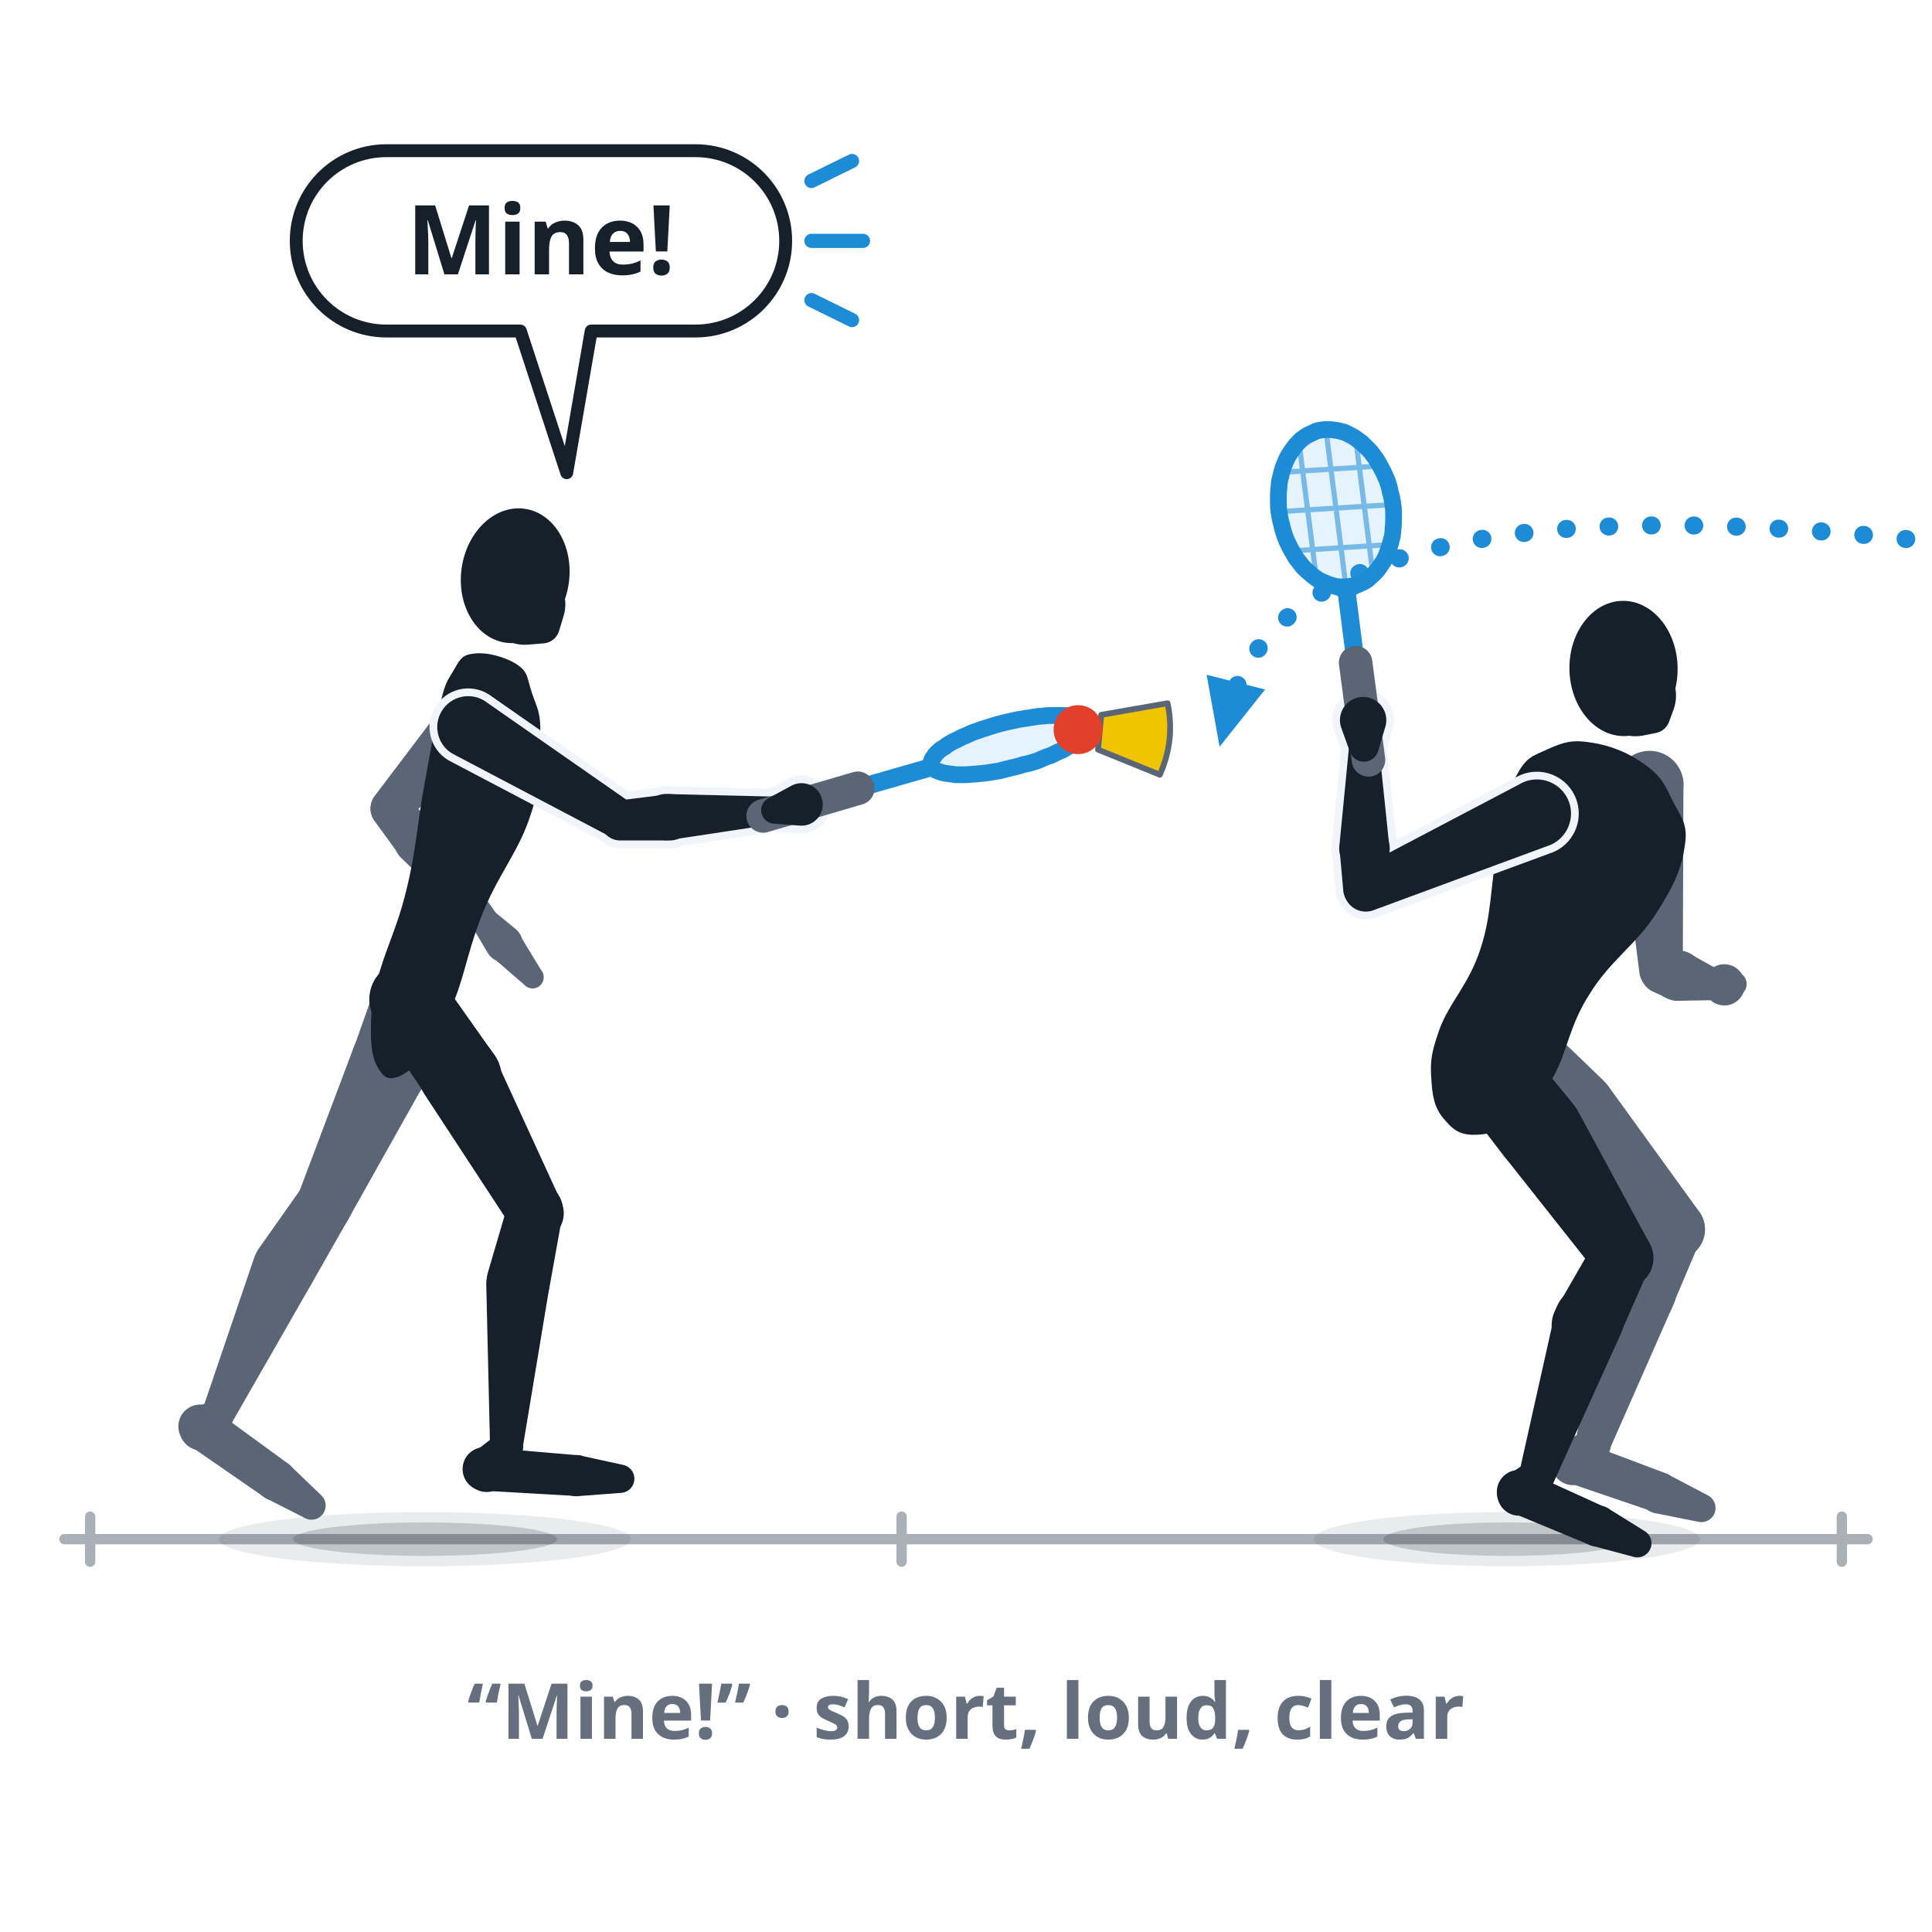
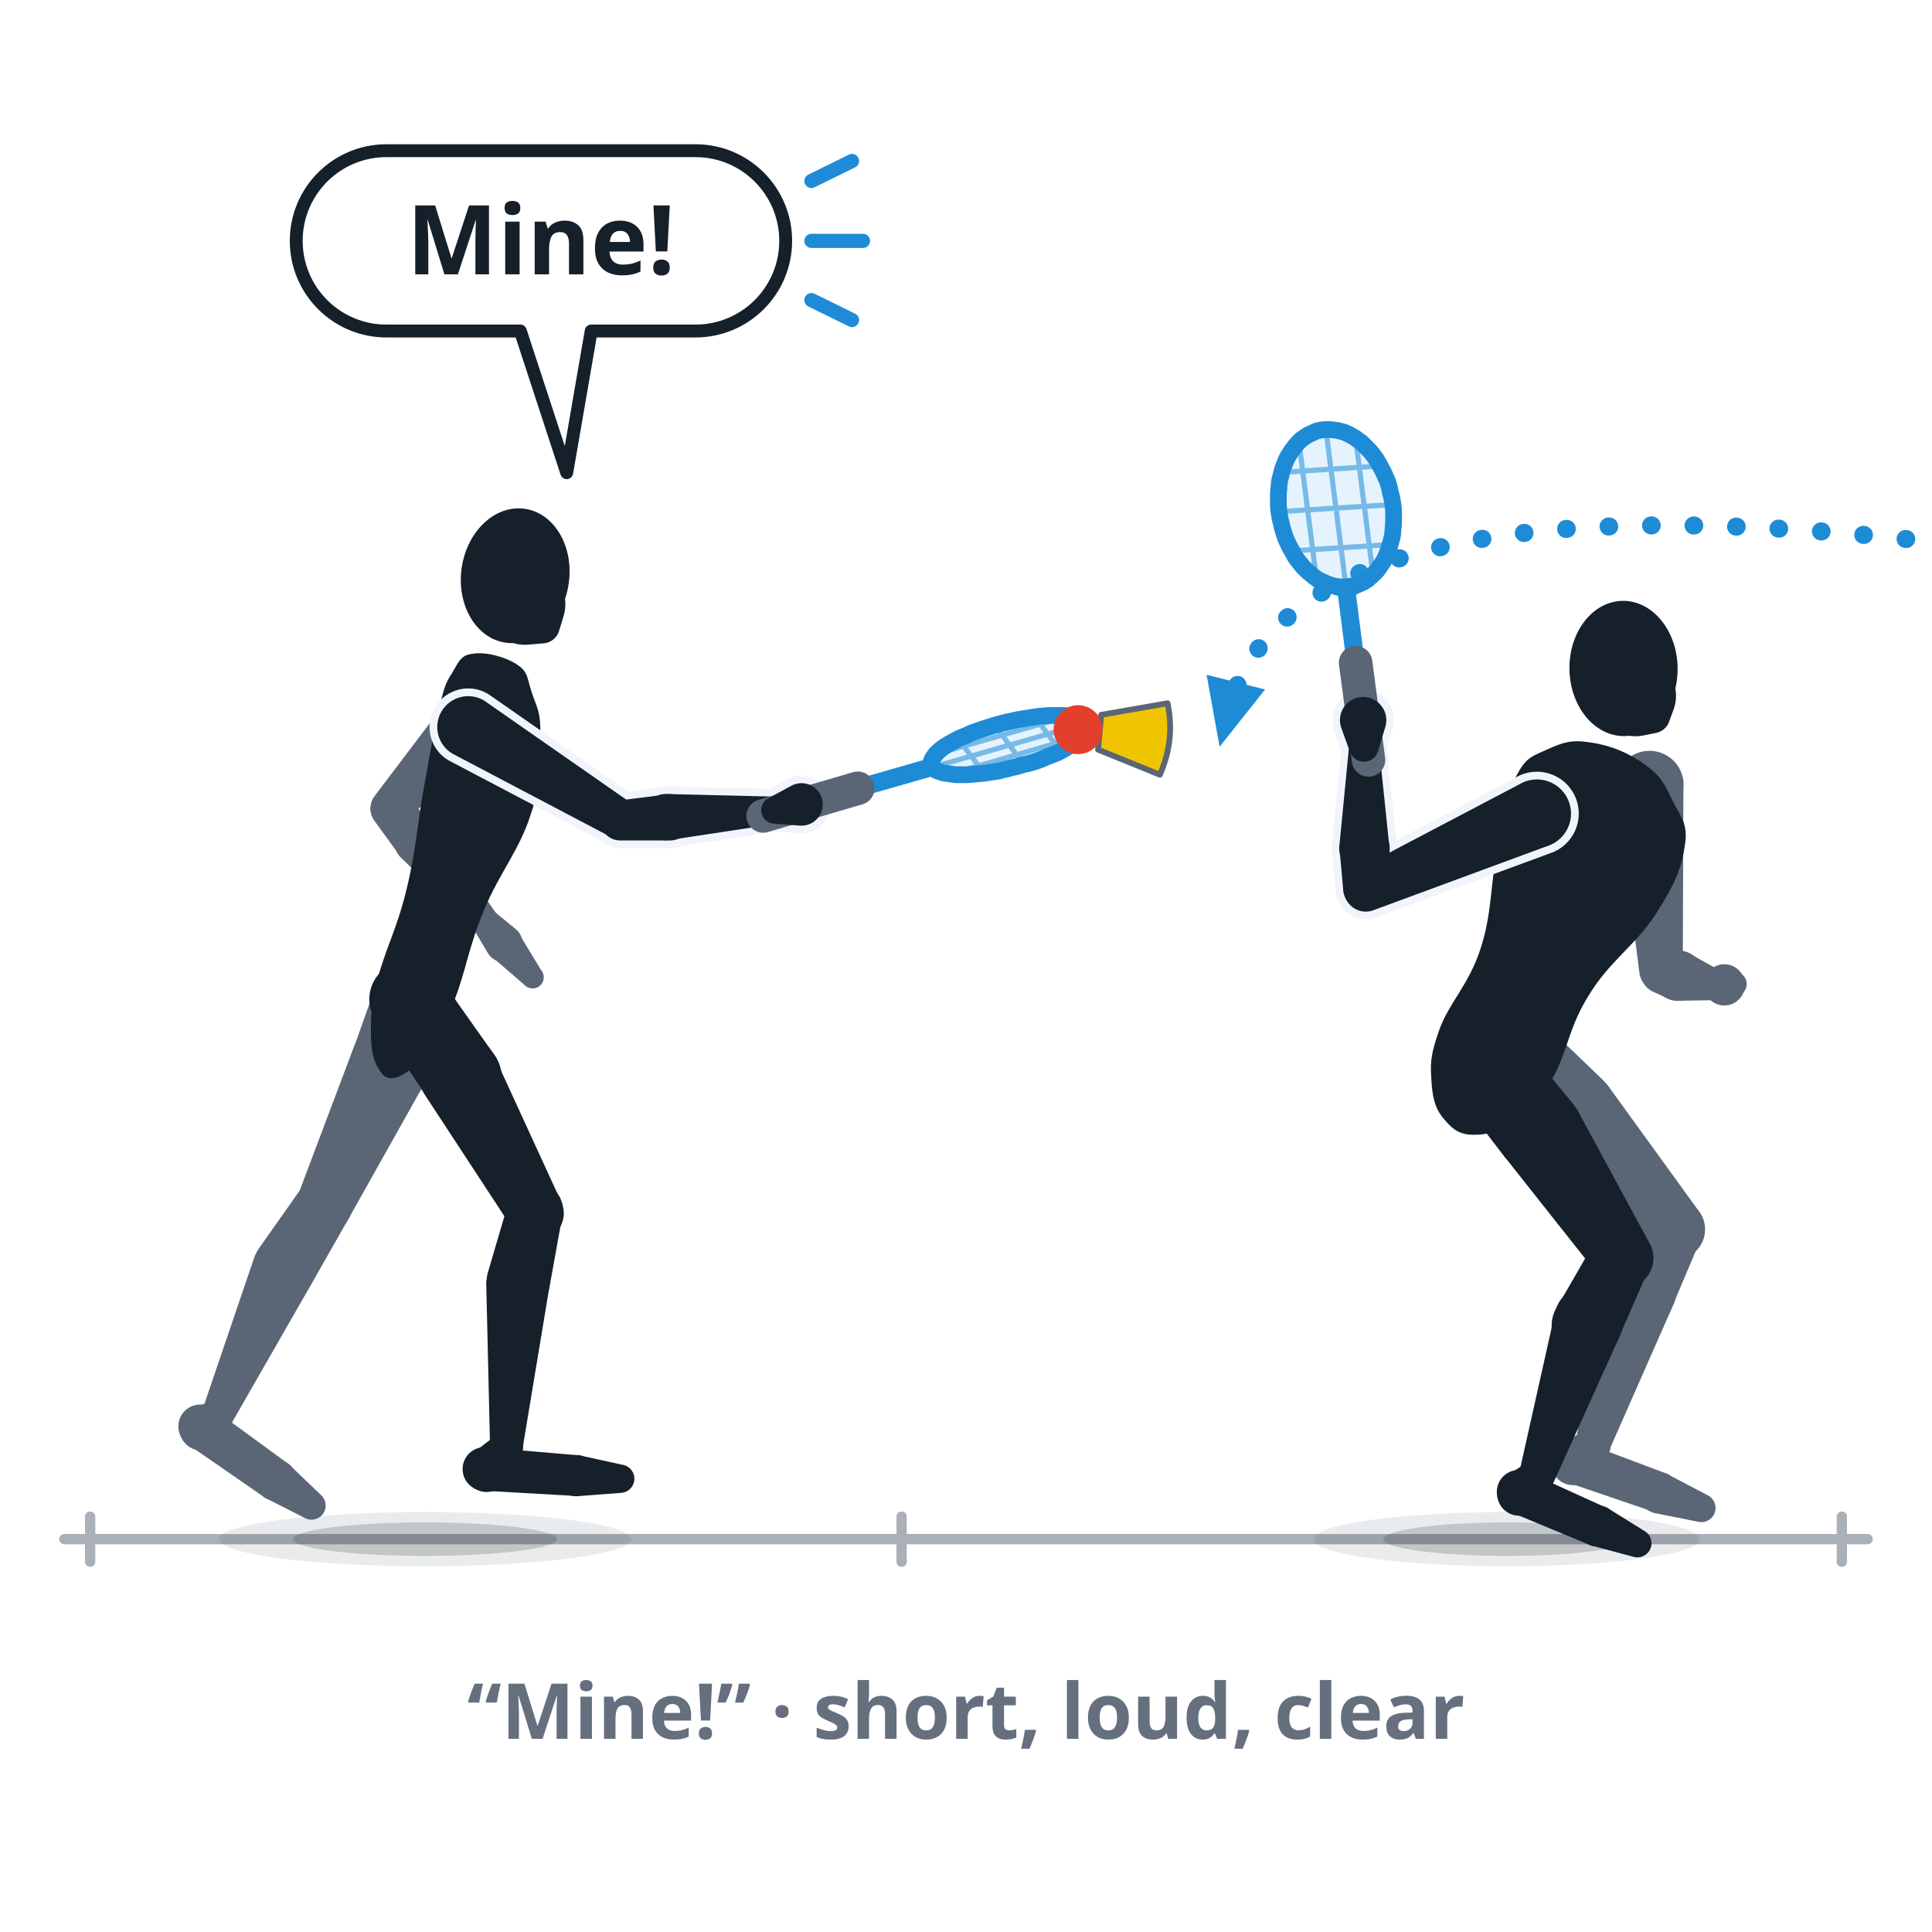
- <svg xmlns="http://www.w3.org/2000/svg" viewBox="0 0 300 300" role="img" data-quelle="figuren" aria-label="Communication as a pair: two doubles partners one behind the other in their own court, both facing the opponents. The rear-court player calls “Mine!” and takes the speeder; the attacking player in front lets it pass.">
+ <svg xmlns="http://www.w3.org/2000/svg" viewBox="0 0 300 300" role="img" data-quelle="figuren" aria-label="Communication as a pair: two doubles partners one behind the other in their own court, both facing the opponents. The rear-court player calls “Mine!” and takes the Speeder; the attacking player in front lets it pass.">
  <style>
    .s-k{fill:var(--tinte,#16202b)}
    .s-f{fill:var(--tinte-2,#5a6675)}
    .s-x{fill:var(--flaeche-2,#f1f5fb);stroke:var(--flaeche-2,#f1f5fb);stroke-width:2.4;stroke-linejoin:round}
    .s-rf{fill:var(--primaer,#38a4f1);opacity:.14}
    .s-rs{fill:none;stroke:var(--primaer-dunkel,#1e8bd6);stroke-width:.8;opacity:.55}
    .s-rr{fill:none;stroke:var(--primaer-dunkel,#1e8bd6);stroke-width:2.6;stroke-linejoin:round}
    .s-rh{fill:none;stroke:var(--primaer-dunkel,#1e8bd6);stroke-width:2.1;stroke-linecap:round;stroke-linejoin:round}
    .s-rsch{fill:none;stroke:var(--primaer-dunkel,#1e8bd6);stroke-width:2.8;stroke-linecap:round}
    .s-rg{fill:none;stroke:var(--tinte-2,#5a6675);stroke-width:5.2;stroke-linecap:round}
    .s-korb{fill:var(--speeder-korb,#f0c400);stroke:var(--tinte-2,#5a6675);stroke-width:.9;stroke-linejoin:round}
    .s-kappe{fill:var(--speeder-kappe,#e2402a)}
    .s-sch{fill:var(--schatten-boden,#16202b2e)}
    .s-schw{fill:var(--schatten-boden,#16202b2e);opacity:.5}
    .s-bahn{fill:none;stroke:var(--primaer-dunkel,#1e8bd6);stroke-width:2.8;stroke-dasharray:.1 6.5;stroke-linecap:round}
    .s-mk{fill:var(--primaer-dunkel,#1e8bd6)}
    .s-boden{fill:none;stroke:var(--tinte-3,#656f7e);stroke-width:1.6;opacity:.55;stroke-linecap:round}
    .s-blase{fill:var(--flaeche,#ffffff);stroke:var(--tinte,#16202b);stroke-width:2;stroke-linejoin:round}
    .s-ruf{fill:var(--tinte,#16202b);font:800 15px/1 system-ui,sans-serif;text-anchor:middle}
    .s-schall{fill:none;stroke:var(--primaer-dunkel,#1e8bd6);stroke-width:2.2;stroke-linecap:round}
    .st{fill:var(--tinte-3,#656f7e);font:600 12px/1 system-ui,sans-serif;text-anchor:middle}
  </style>
  <defs>
    <marker id="p043" viewBox="0 0 10 10" markerWidth="4.4" markerHeight="4.4" refX="5" refY="5" orient="auto">
      <path d="M1,1.2 L9.4,5 L1,8.8 Z" class="s-mk" />
    </marker>
  </defs>
  <path class="s-boden" d="M10,239L290,239M14,235.5L14,242.5M140,235.5L140,242.5M286,235.5L286,242.5" />
  <ellipse class="s-schw" cx="66" cy="239" rx="32" ry="4.2" />
  <ellipse class="s-sch" cx="66" cy="239" rx="20.5" ry="2.6" />
  <ellipse class="s-schw" cx="234" cy="239" rx="30" ry="4.2" />
  <ellipse class="s-sch" cx="234" cy="239" rx="19.2" ry="2.6" />
  <path class="s-bahn" d="M296,83.7 Q 200,73.7 190.7,110.7" marker-end="url(#p043)" />
  <g class="s-f">
    <path d="M229.2,166.9L239.4,177.3A6.7,6.7 0 1 0 248.9,167.7L238.4,157.6A6.5,6.5 0 0 0 229.2,166.9Z" />
    <path d="M239.5,177.3L256.5,194A4.7,4.7 0 0 0 263.6,187.8L249.7,168.6A6.7,6.7 0 1 0 239.5,177.3Z" />
    <path d="M255.7,188.3L250.1,198.1A5.4,5.4 0 1 0 259.7,202.8L264.1,192.4A4.7,4.7 0 0 0 255.7,188.3Z" />
    <path d="M249.6,199.6L244.6,224A2.7,2.7 0 0 0 249.7,225.6L259.7,202.9A5.4,5.4 0 1 0 249.6,199.6Z" />
    <path d="M245.8,222.2L242.7,224.2A3.4,3.4 0 1 0 247.1,229.1L249.4,226.2A2.7,2.7 0 0 0 245.8,222.2Z" />
    <path d="M243.4,230.2L256.9,234.8A3.2,3.2 0 0 0 259,228.9L245.7,223.9A3.4,3.4 0 1 0 243.4,230.2Z" />
    <path d="M257.2,235L263.7,236.3A2.2,2.2 0 0 0 265.2,232.2L259.3,229.1A3.2,3.2 0 1 0 257.2,235Z" />
  </g>
  <g class="s-f">
    <path d="M251,123.2L254.6,151.3A3.4,3.4 0 0 0 261.3,150.9L261.4,122.5A5.3,5.3 0 1 0 251,123.2Z" />
    <path d="M256.5,153.9L258.9,155A3.9,3.9 0 1 0 260.7,147.6L258.1,147.5A3.4,3.4 0 0 0 256.5,153.9Z" />
    <path d="M260.6,155.4L266.5,155.3A2.3,2.3 0 0 0 267.6,151L262.4,148.1A3.9,3.9 0 1 0 260.6,155.4Z" />
  </g>
  <g class="s-f">
    <path d="M264.9,154.6L265.5,155.2A3.2,3.2 0 1 0 265.2,151L264.7,151.5A2.3,2.3 0 0 0 264.9,154.6Z" />
    <path d="M269.8,155.1L270.7,154.1A1.9,1.9 0 0 0 270.5,151.3L269.5,150.5A3,3 0 1 0 269.8,155.1Z" />
  </g>
  <g class="s-k">
    <path d="M255.4,118.7C258,120.6 258.5,121.8 259.7,124.3C261,126.9 262.2,127.9 261.6,131.4C261.1,135 259.9,137.6 257,142.1C254,146.7 249.9,149.3 246.8,154.4C243.6,159.4 243.4,163.3 241.2,167.2C238.9,171.1 237.9,171.9 235.5,173.7C233.2,175.5 231.6,176.1 229.4,176.2C227.2,176.3 226,175.8 224.6,174.2C223.1,172.6 222.5,171.1 222.3,168.2C222.1,165.4 222,164.1 223.5,159.9C225,155.7 228.1,152.9 229.9,147.3C231.7,141.8 231.4,137.4 232.5,132C233.6,126.7 233.8,123.7 235.4,120.6C237,117.4 238.1,117.4 240.4,116.3C242.7,115.3 244,114.8 247,115.3C250,115.7 252.9,116.9 255.4,118.7Z" />
    <path d="M225,168.4L233.6,179.6A6.7,6.7 0 1 0 244.1,171.2L235.1,160.3A6.5,6.5 0 0 0 225,168.4Z" />
    <path d="M233.7,179.7L248.1,197.9A4.7,4.7 0 0 0 256,192.8L244.9,172.3A6.7,6.7 0 1 0 233.7,179.7Z" />
    <path d="M247.7,192.7L242,202.6A5.4,5.4 0 1 0 251.5,207.4L256.1,196.9A4.7,4.7 0 0 0 247.7,192.7Z" />
    <path d="M241.4,204.1L235.9,228.7A2.7,2.7 0 0 0 241.1,230.5L251.5,207.5A5.4,5.4 0 1 0 241.4,204.1Z" />
    <path d="M237.1,227.1L234.2,229A3.4,3.4 0 1 0 238.8,233.7L240.8,230.9A2.7,2.7 0 0 0 237.1,227.1Z" />
    <path d="M234.8,234.9L247.1,240A3.2,3.2 0 0 0 249.6,234.2L237.5,228.7A3.4,3.4 0 1 0 234.8,234.9Z" />
    <path d="M247.5,240.1L253.5,241.7A2.2,2.2 0 0 0 255.3,237.7L250,234.4A3.2,3.2 0 1 0 247.5,240.1Z" />
  </g>
  <g class="s-k">
    <ellipse cx="252.1" cy="103.8" rx="8.4" ry="10.5" transform="rotate(-0.9 252.1 103.8)" />
    <path d="M255.2,114.2L257.2,113.8A2.7,2.7 0 0 0 259.2,112L259.9,110.1A6.3,6.3 0 1 0 255.2,114.2Z" />
  </g>
  <g class="s-x">
    <path d="M235.9,121.8L210.4,135.2A3.4,3.4 0 0 0 213.1,141.4L240.2,131.4A5.3,5.3 0 1 0 235.9,121.8Z" />
    <path d="M215.3,138.5L215.8,131.8A3.9,3.9 0 1 0 208,131.8L208.6,138.5A3.4,3.4 0 0 0 215.3,138.5Z" />
    <path d="M215.7,131.1L214.1,115.7A2.3,2.3 0 0 0 209.5,115.7L208,131.1A3.9,3.9 0 1 0 215.7,131.1Z" />
    <path d="M214,116.6L215.1,112.9A3.6,3.6 0 1 0 208.3,113.1L209.6,116.7A2.3,2.3 0 0 0 214,116.6Z" />
  </g>
  <g class="s-k">
    <path d="M235.9,121.8L210.4,135.2A3.4,3.4 0 0 0 213.1,141.4L240.2,131.4A5.3,5.3 0 1 0 235.9,121.8Z" />
    <path d="M215.3,138.5L215.8,131.8A3.9,3.9 0 1 0 208,131.8L208.6,138.5A3.4,3.4 0 0 0 215.3,138.5Z" />
    <path d="M215.7,131.1L214.1,115.7A2.3,2.3 0 0 0 209.5,115.7L208,131.1A3.9,3.9 0 1 0 215.7,131.1Z" />
  </g>
  <path class="s-rf" d="M205.9,66.7C205.4,66.7 205,66.8 204.5,66.9C204.1,67.1 203.6,67.3 203.2,67.5C202.8,67.7 202.4,68 202,68.3C201.7,68.6 201.3,69 201,69.4C200.7,69.8 200.4,70.2 200.1,70.7C199.8,71.2 199.6,71.7 199.4,72.2C199.2,72.7 199,73.3 198.9,73.9C198.7,74.5 198.6,75.1 198.6,75.7C198.5,76.3 198.5,76.9 198.5,77.6C198.5,78.2 198.5,78.8 198.6,79.5C198.7,80.1 198.8,80.8 199,81.4C199.1,82 199.3,82.6 199.5,83.2C199.7,83.8 200,84.4 200.3,85C200.6,85.5 200.9,86.1 201.2,86.6C201.6,87.1 201.9,87.5 202.3,88C202.7,88.4 203.1,88.8 203.5,89.1C203.9,89.5 204.4,89.8 204.8,90.1C205.3,90.3 205.7,90.5 206.2,90.7C206.7,90.9 207.2,91 207.6,91.1C208.1,91.1 208.6,91.2 209,91.1C209.5,91.1 209.9,91 210.4,90.9C210.8,90.8 211.3,90.6 211.7,90.4C212.1,90.1 212.5,89.9 212.9,89.5C213.2,89.2 213.6,88.9 213.9,88.5C214.2,88.1 214.5,87.6 214.8,87.2C215.1,86.7 215.3,86.2 215.5,85.6C215.7,85.1 215.9,84.5 216,84C216.2,83.4 216.3,82.8 216.3,82.2C216.4,81.5 216.4,80.9 216.4,80.3C216.4,79.6 216.4,79 216.3,78.4C216.2,77.7 216.1,77.1 215.9,76.5C215.8,75.8 215.6,75.2 215.4,74.6C215.1,74 214.9,73.4 214.6,72.9C214.3,72.3 214,71.8 213.7,71.3C213.3,70.8 213,70.3 212.6,69.9C212.2,69.5 211.8,69.1 211.4,68.7C210.9,68.4 210.5,68 210.1,67.8C209.6,67.5 209.1,67.3 208.7,67.1C208.2,67 207.7,66.8 207.3,66.8C206.8,66.7 206.3,66.7 205.9,66.7Z" />
  <path class="s-rs" d="M213.1,88.5L210.6,68.8M208.9,90.3L206,67.6M204.3,89L201.8,69.4M215.2,84.6L201.3,85.5M215.5,78.4L199.4,79.4M213.6,72.4L199.7,73.3" />
  <path class="s-rh" d="M212.5,90.2L209.1,91.9L205.4,90.6" />
  <path class="s-rsch" d="M210.5,102.9L209.1,91.9" />
  <path class="s-rr" d="M205.9,66.7C205.4,66.7 205,66.8 204.5,66.9C204.1,67.1 203.6,67.3 203.2,67.5C202.8,67.7 202.4,68 202,68.3C201.7,68.6 201.3,69 201,69.4C200.7,69.8 200.4,70.2 200.1,70.7C199.8,71.2 199.6,71.7 199.4,72.2C199.2,72.7 199,73.3 198.9,73.9C198.7,74.5 198.6,75.1 198.6,75.7C198.5,76.3 198.5,76.9 198.5,77.6C198.5,78.2 198.5,78.8 198.6,79.5C198.7,80.1 198.8,80.8 199,81.4C199.1,82 199.3,82.6 199.5,83.2C199.7,83.8 200,84.4 200.3,85C200.6,85.5 200.9,86.1 201.2,86.6C201.6,87.1 201.9,87.5 202.3,88C202.7,88.4 203.1,88.8 203.5,89.1C203.9,89.5 204.4,89.8 204.8,90.1C205.3,90.3 205.7,90.5 206.2,90.7C206.7,90.9 207.2,91 207.6,91.1C208.1,91.1 208.6,91.2 209,91.1C209.5,91.1 209.9,91 210.4,90.9C210.8,90.8 211.3,90.6 211.7,90.4C212.1,90.1 212.5,89.9 212.9,89.5C213.2,89.2 213.6,88.9 213.9,88.5C214.2,88.1 214.5,87.6 214.8,87.2C215.1,86.7 215.3,86.2 215.5,85.6C215.7,85.1 215.9,84.5 216,84C216.2,83.4 216.3,82.8 216.3,82.2C216.4,81.5 216.4,80.9 216.4,80.3C216.4,79.6 216.4,79 216.3,78.4C216.2,77.7 216.1,77.1 215.9,76.5C215.8,75.8 215.6,75.2 215.4,74.6C215.1,74 214.9,73.4 214.6,72.9C214.3,72.3 214,71.8 213.7,71.3C213.3,70.8 213,70.3 212.6,69.9C212.2,69.5 211.8,69.1 211.4,68.7C210.9,68.4 210.5,68 210.1,67.8C209.6,67.5 209.1,67.3 208.7,67.1C208.2,67 207.7,66.8 207.3,66.8C206.8,66.7 206.3,66.7 205.9,66.7Z" />
  <path class="s-rg" d="M212.5,118L210.5,102.9" />
  <g class="s-k">
    <path d="M214,116.6L215.1,112.9A3.6,3.6 0 1 0 208.3,113.1L209.6,116.7A2.3,2.3 0 0 0 214,116.6Z" />
  </g>
  <g class="s-f">
    <path d="M59.3,150.4L54.9,162.8A6.2,6.2 0 1 0 66.6,166.7L70.6,154.2A6,6 0 0 0 59.3,150.4Z" />
    <path d="M54.9,162.7L46.3,185.5A4.3,4.3 0 0 0 54.2,189.1L66.1,167.9A6.2,6.2 0 1 0 54.9,162.7Z" />
    <path d="M46.8,184.5L40.1,194A4.9,4.9 0 1 0 48.4,199.3L54.2,189.1A4.3,4.3 0 0 0 46.8,184.5Z" />
    <path d="M39.5,195.2L31.4,219A2.5,2.5 0 0 0 35.9,221.1L48.4,199.3A4.9,4.9 0 1 0 39.5,195.2Z" />
    <path d="M32.9,217.5L30.2,218.6A3.4,3.4 0 1 0 34.1,223.7L35.8,221.3A2.5,2.5 0 0 0 32.9,217.5Z" />
    <path d="M29.5,224.5L41.2,232.6A3.2,3.2 0 0 0 44.9,227.4L33.4,219A3.4,3.4 0 1 0 29.5,224.5Z" />
    <path d="M41.6,232.8L47.5,235.8A2.2,2.2 0 0 0 50,232.3L45.2,227.7A3.2,3.2 0 1 0 41.6,232.8Z" />
  </g>
  <g class="s-f">
    <path d="M71.5,106L58.1,123.7A3.1,3.1 0 0 0 62.7,127.8L78.7,112.4A4.8,4.8 0 1 0 71.5,106Z" />
    <path d="M58.1,127.4L62.1,132.9A3.6,3.6 0 1 0 67.6,128.3L62.8,123.4A3.1,3.1 0 0 0 58.1,127.4Z" />
    <path d="M62.5,133.4L73.9,144.6A2.1,2.1 0 0 0 77.1,141.9L67.9,128.8A3.6,3.6 0 1 0 62.5,133.4Z" />
  </g>
  <g class="s-f">
    <path d="M73.5,144.2L75.7,147.9A2.9,2.9 0 1 0 80,144.2L76.7,141.5A2.1,2.1 0 0 0 73.5,144.2Z" />
    <path d="M76.3,148.5L81.4,152.9A1.7,1.7 0 0 0 84,150.6L80.6,145A2.8,2.8 0 1 0 76.3,148.5Z" />
  </g>
  <g class="s-k">
    <path d="M80.3,103.2C82.1,104.4 81.8,105.3 82.6,107.6C83.3,109.8 84,110.4 83.9,114.2C83.9,118 84.2,121.2 82.4,126.5C80.7,131.9 77.6,135.5 75.2,141.2C72.8,146.9 72.3,150.9 70.6,155.2C68.8,159.6 68.1,160.7 66.4,163.1C64.7,165.4 63.5,166.4 62.1,167.1C60.6,167.7 59.8,167.5 59,166.3C58.1,165 57.7,163.7 57.6,160.9C57.6,158.1 57.5,156.8 58.6,152.2C59.7,147.7 61.7,144.1 63.1,138.2C64.6,132.2 64.8,127.9 65.8,122.4C66.8,116.8 67.3,113.9 68.1,110.3C69,106.7 69.1,106.2 70.2,104.5C71.3,102.7 71.5,101.7 73.5,101.5C75.5,101.2 78.5,102 80.3,103.2Z" />
    <path d="M58.1,158.1L66.2,170.2A6.2,6.2 0 1 0 76.4,163.3L68,151.4A6,6 0 0 0 58.1,158.1Z" />
    <path d="M66.1,170.2L79.4,190.5A4.3,4.3 0 0 0 87,186.3L76.9,164.3A6.2,6.2 0 1 0 66.1,170.2Z" />
    <path d="M78.9,186.9L75.7,197.8A4.9,4.9 0 1 0 85.3,200L87.3,188.9A4.3,4.3 0 0 0 78.9,186.9Z" />
    <path d="M75.5,199.2L76.1,224.9A2.5,2.5 0 0 0 81.1,225.2L85.3,199.9A4.9,4.9 0 1 0 75.5,199.2Z" />
    <path d="M77.1,222.8L73.6,225.5A3.4,3.4 0 1 0 78.6,229.8L80.8,226.1A2.5,2.5 0 0 0 77.1,222.8Z" />
    <path d="M75.5,231.5L89.6,232.3A3.2,3.2 0 0 0 90.1,226L76,224.8A3.4,3.4 0 1 0 75.5,231.5Z" />
    <path d="M90,232.3L96.6,231.8A2.2,2.2 0 0 0 96.9,227.5L90.5,226.1A3.2,3.2 0 1 0 90,232.3Z" />
  </g>
  <g class="s-k">
    <ellipse cx="80" cy="89.4" rx="8.4" ry="10.5" transform="rotate(8.1 80 89.4)" />
    <path d="M82,100.1L84.4,99.9A2.7,2.7 0 0 0 86.8,98L87.5,95.7A6.3,6.3 0 1 0 82,100.1Z" />
  </g>
  <g class="s-x">
    <path d="M70.2,117L95.1,130.1A3.1,3.1 0 0 0 98.3,124.9L75.2,108.8A4.8,4.8 0 1 0 70.2,117Z" />
    <path d="M96.5,130.5L103.7,130.5A3.6,3.6 0 1 0 103.2,123.4L96.1,124.3A3.1,3.1 0 0 0 96.5,130.5Z" />
    <path d="M104.2,130.4L120.7,127.9A2.1,2.1 0 0 0 120.4,123.7L103.8,123.3A3.6,3.6 0 1 0 104.2,130.4Z" />
    <path d="M120.2,127.9L124.2,128.2A3.3,3.3 0 1 0 122.9,122L119.4,123.9A2.1,2.1 0 0 0 120.2,127.9Z" />
  </g>
  <g class="s-k">
    <path d="M70.2,117L95.1,130.1A3.1,3.1 0 0 0 98.3,124.9L75.2,108.8A4.8,4.8 0 1 0 70.2,117Z" />
    <path d="M96.5,130.5L103.7,130.5A3.6,3.6 0 1 0 103.2,123.4L96.1,124.3A3.1,3.1 0 0 0 96.5,130.5Z" />
    <path d="M104.2,130.4L120.7,127.9A2.1,2.1 0 0 0 120.4,123.7L103.8,123.3A3.6,3.6 0 1 0 104.2,130.4Z" />
  </g>
-   <path class="s-rf" d="M168.7,112.2C168.6,112.1 168.4,111.9 168.2,111.8C168,111.7 167.7,111.6 167.4,111.5C167.1,111.4 166.8,111.3 166.4,111.2C166,111.2 165.6,111.1 165.1,111.1C164.6,111.1 164.1,111.1 163.6,111.1C163.1,111.1 162.5,111.1 161.9,111.2C161.4,111.2 160.8,111.3 160.2,111.4C159.5,111.5 158.9,111.6 158.3,111.7C157.7,111.8 157,112 156.4,112.1C155.7,112.3 155.1,112.4 154.5,112.6C153.9,112.8 153.2,113 152.6,113.2C152,113.4 151.5,113.6 150.9,113.8C150.3,114.1 149.8,114.3 149.3,114.5C148.8,114.8 148.3,115 147.9,115.2C147.4,115.5 147,115.7 146.7,116C146.3,116.2 146,116.4 145.7,116.7C145.5,116.9 145.2,117.1 145.1,117.4C144.9,117.6 144.8,117.8 144.7,118C144.6,118.2 144.6,118.4 144.6,118.6C144.6,118.8 144.7,119 144.8,119.1C144.9,119.3 145.1,119.4 145.3,119.6C145.5,119.7 145.8,119.8 146.1,119.9C146.4,120 146.7,120.1 147.1,120.1C147.5,120.2 147.9,120.2 148.4,120.3C148.9,120.3 149.4,120.3 149.9,120.3C150.4,120.3 151,120.2 151.5,120.2C152.1,120.1 152.7,120.1 153.3,120C153.9,119.9 154.6,119.8 155.2,119.7C155.8,119.5 156.5,119.4 157.1,119.2C157.7,119.1 158.4,118.9 159,118.7C159.6,118.6 160.3,118.4 160.9,118.2C161.5,118 162,117.7 162.6,117.5C163.2,117.3 163.7,117.1 164.2,116.8C164.7,116.6 165.2,116.4 165.6,116.1C166,115.9 166.4,115.7 166.8,115.4C167.2,115.2 167.5,114.9 167.8,114.7C168,114.5 168.3,114.2 168.4,114C168.6,113.8 168.7,113.6 168.8,113.4C168.9,113.2 168.9,113 168.9,112.8C168.9,112.6 168.8,112.4 168.7,112.2Z" />
+   <path class="s-rf" d="M168.7,112.2C168.6,112.1 168.4,111.9 168.2,111.8C168,111.7 167.7,111.6 167.4,111.5C167.1,111.4 166.8,111.3 166.4,111.2C166,111.2 165.6,111.1 165.1,111.1C164.6,111.1 164.1,111.1 163.6,111.1C163.1,111.1 162.5,111.1 161.9,111.2C161.4,111.2 160.8,111.3 160.2,111.4C159.5,111.5 158.9,111.6 158.3,111.7C157.7,111.8 157,112 156.4,112.1C155.7,112.3 155.1,112.4 154.5,112.6C153.9,112.8 153.2,113 152.6,113.2C152,113.4 151.5,113.6 150.9,113.8C150.3,114.1 149.8,114.3 149.3,114.5C148.8,114.7 148.3,115 147.9,115.2C147.4,115.5 147,115.7 146.7,115.9C146.3,116.2 146,116.4 145.7,116.7C145.5,116.9 145.2,117.1 145.1,117.4C144.9,117.6 144.8,117.8 144.7,118C144.6,118.2 144.6,118.4 144.6,118.6C144.6,118.8 144.7,119 144.8,119.1C144.9,119.3 145.1,119.4 145.3,119.6C145.5,119.7 145.8,119.8 146.1,119.9C146.4,120 146.7,120.1 147.1,120.1C147.5,120.2 147.9,120.2 148.4,120.3C148.9,120.3 149.4,120.3 149.9,120.3C150.4,120.3 151,120.2 151.5,120.2C152.1,120.1 152.7,120.1 153.3,120C153.9,119.9 154.6,119.8 155.2,119.7C155.8,119.5 156.5,119.4 157.1,119.2C157.7,119.1 158.4,118.9 159,118.7C159.6,118.6 160.3,118.4 160.9,118.2C161.5,118 162,117.8 162.6,117.5C163.2,117.3 163.7,117.1 164.2,116.9C164.7,116.6 165.2,116.4 165.6,116.1C166,115.9 166.4,115.7 166.8,115.4C167.2,115.2 167.5,114.9 167.8,114.7C168,114.5 168.3,114.2 168.4,114C168.6,113.8 168.7,113.6 168.8,113.4C168.9,113.2 168.9,113 168.9,112.8C168.9,112.6 168.8,112.4 168.7,112.2Z" />
+   <path class="s-rs" d="M148.2,120L167.5,114.4M145.6,118.9L167.9,112.5M146,116.9L165.2,111.4M152.6,119.8L149,115M158.8,118.5L154.7,112.9M164.5,116.4L160.9,111.6" />
  <path class="s-rh" d="M146.4,120.1L144,119.3L144.6,117.7" />
  <path class="s-rsch" d="M133.2,122.4L144,119.3" />
-   <path class="s-rr" d="M168.7,112.2C168.6,112.1 168.4,111.9 168.2,111.8C168,111.7 167.7,111.6 167.4,111.5C167.1,111.4 166.8,111.3 166.4,111.2C166,111.2 165.6,111.1 165.1,111.1C164.6,111.1 164.1,111.1 163.6,111.1C163.1,111.1 162.5,111.1 161.9,111.2C161.4,111.2 160.8,111.3 160.2,111.4C159.5,111.5 158.9,111.6 158.3,111.7C157.7,111.8 157,112 156.4,112.1C155.7,112.3 155.1,112.4 154.5,112.6C153.9,112.8 153.2,113 152.6,113.2C152,113.4 151.5,113.6 150.9,113.8C150.3,114.1 149.8,114.3 149.3,114.5C148.8,114.8 148.3,115 147.9,115.2C147.4,115.5 147,115.7 146.7,116C146.3,116.2 146,116.4 145.7,116.7C145.5,116.9 145.2,117.1 145.1,117.4C144.9,117.6 144.8,117.8 144.7,118C144.6,118.2 144.6,118.4 144.6,118.6C144.6,118.8 144.7,119 144.8,119.1C144.9,119.3 145.1,119.4 145.3,119.6C145.5,119.7 145.8,119.8 146.1,119.9C146.4,120 146.7,120.1 147.1,120.1C147.5,120.2 147.9,120.2 148.4,120.3C148.9,120.3 149.4,120.3 149.9,120.3C150.4,120.3 151,120.2 151.5,120.2C152.1,120.1 152.7,120.1 153.3,120C153.9,119.9 154.6,119.8 155.2,119.7C155.8,119.5 156.5,119.4 157.1,119.2C157.7,119.1 158.4,118.9 159,118.7C159.6,118.6 160.3,118.4 160.9,118.2C161.5,118 162,117.7 162.6,117.5C163.2,117.3 163.7,117.1 164.2,116.8C164.7,116.6 165.2,116.4 165.6,116.1C166,115.9 166.4,115.7 166.8,115.4C167.2,115.2 167.5,114.9 167.8,114.7C168,114.5 168.3,114.2 168.4,114C168.6,113.8 168.7,113.6 168.8,113.4C168.9,113.2 168.9,113 168.9,112.8C168.9,112.6 168.8,112.4 168.7,112.2Z" />
+   <path class="s-rr" d="M168.7,112.2C168.6,112.1 168.4,111.9 168.2,111.8C168,111.7 167.7,111.6 167.4,111.5C167.1,111.4 166.8,111.3 166.4,111.2C166,111.2 165.6,111.1 165.1,111.1C164.6,111.1 164.1,111.1 163.6,111.1C163.1,111.1 162.5,111.1 161.9,111.2C161.4,111.2 160.8,111.3 160.2,111.4C159.5,111.5 158.9,111.6 158.3,111.7C157.7,111.8 157,112 156.4,112.1C155.7,112.3 155.1,112.4 154.5,112.6C153.9,112.8 153.2,113 152.6,113.2C152,113.4 151.5,113.6 150.9,113.8C150.3,114.1 149.8,114.3 149.3,114.5C148.8,114.7 148.3,115 147.9,115.2C147.4,115.5 147,115.7 146.7,115.9C146.3,116.2 146,116.4 145.7,116.7C145.5,116.9 145.2,117.1 145.1,117.4C144.9,117.6 144.8,117.8 144.7,118C144.6,118.2 144.6,118.4 144.6,118.6C144.6,118.8 144.7,119 144.8,119.1C144.9,119.3 145.1,119.4 145.3,119.6C145.5,119.7 145.8,119.8 146.1,119.9C146.4,120 146.7,120.1 147.1,120.1C147.5,120.2 147.9,120.2 148.4,120.3C148.9,120.3 149.4,120.3 149.9,120.3C150.4,120.3 151,120.2 151.5,120.2C152.1,120.1 152.7,120.1 153.3,120C153.9,119.9 154.6,119.8 155.2,119.7C155.8,119.5 156.5,119.4 157.1,119.2C157.7,119.1 158.4,118.9 159,118.7C159.6,118.6 160.3,118.4 160.9,118.2C161.5,118 162,117.8 162.6,117.5C163.2,117.3 163.7,117.1 164.2,116.9C164.7,116.6 165.2,116.4 165.6,116.1C166,115.9 166.4,115.7 166.8,115.4C167.2,115.2 167.5,114.9 167.8,114.7C168,114.5 168.3,114.2 168.4,114C168.6,113.8 168.7,113.6 168.8,113.4C168.9,113.2 168.9,113 168.9,112.8C168.9,112.6 168.8,112.4 168.7,112.2Z" />
  <path class="s-rg" d="M118.5,126.7L133.2,122.4" />
  <g class="s-k">
    <path d="M120.2,127.9L124.2,128.2A3.3,3.3 0 1 0 122.9,122L119.4,123.9A2.1,2.1 0 0 0 120.2,127.9Z" />
  </g>
  <path class="s-korb" d="M171,111L181.3,109.2Q182.5,114.9 180.1,120.3L170.5,116.4Z" />
  <path class="s-kappe" d="M163.6,113.3a3.8,3.8 0 1 0 7.6,0a3.8,3.8 0 1 0 -7.6,0Z" />
  <path class="s-blase" d="M60,23.4L108,23.4A14,14 0 0 1 108,51.4L91.8,51.4L88,73.4L80.8,51.4L60,51.4A14,14 0 0 1 60,23.4Z" />
  <path class="s-schall" d="M126,28.1L132.3,25M126,37.4L134,37.4M126,46.6L132.3,49.7" />
  <text class="s-ruf" x="84" y="42.6">Mine!</text>
  <text class="st" x="150" y="270">“Mine!” · short, loud, clear</text>
</svg>
